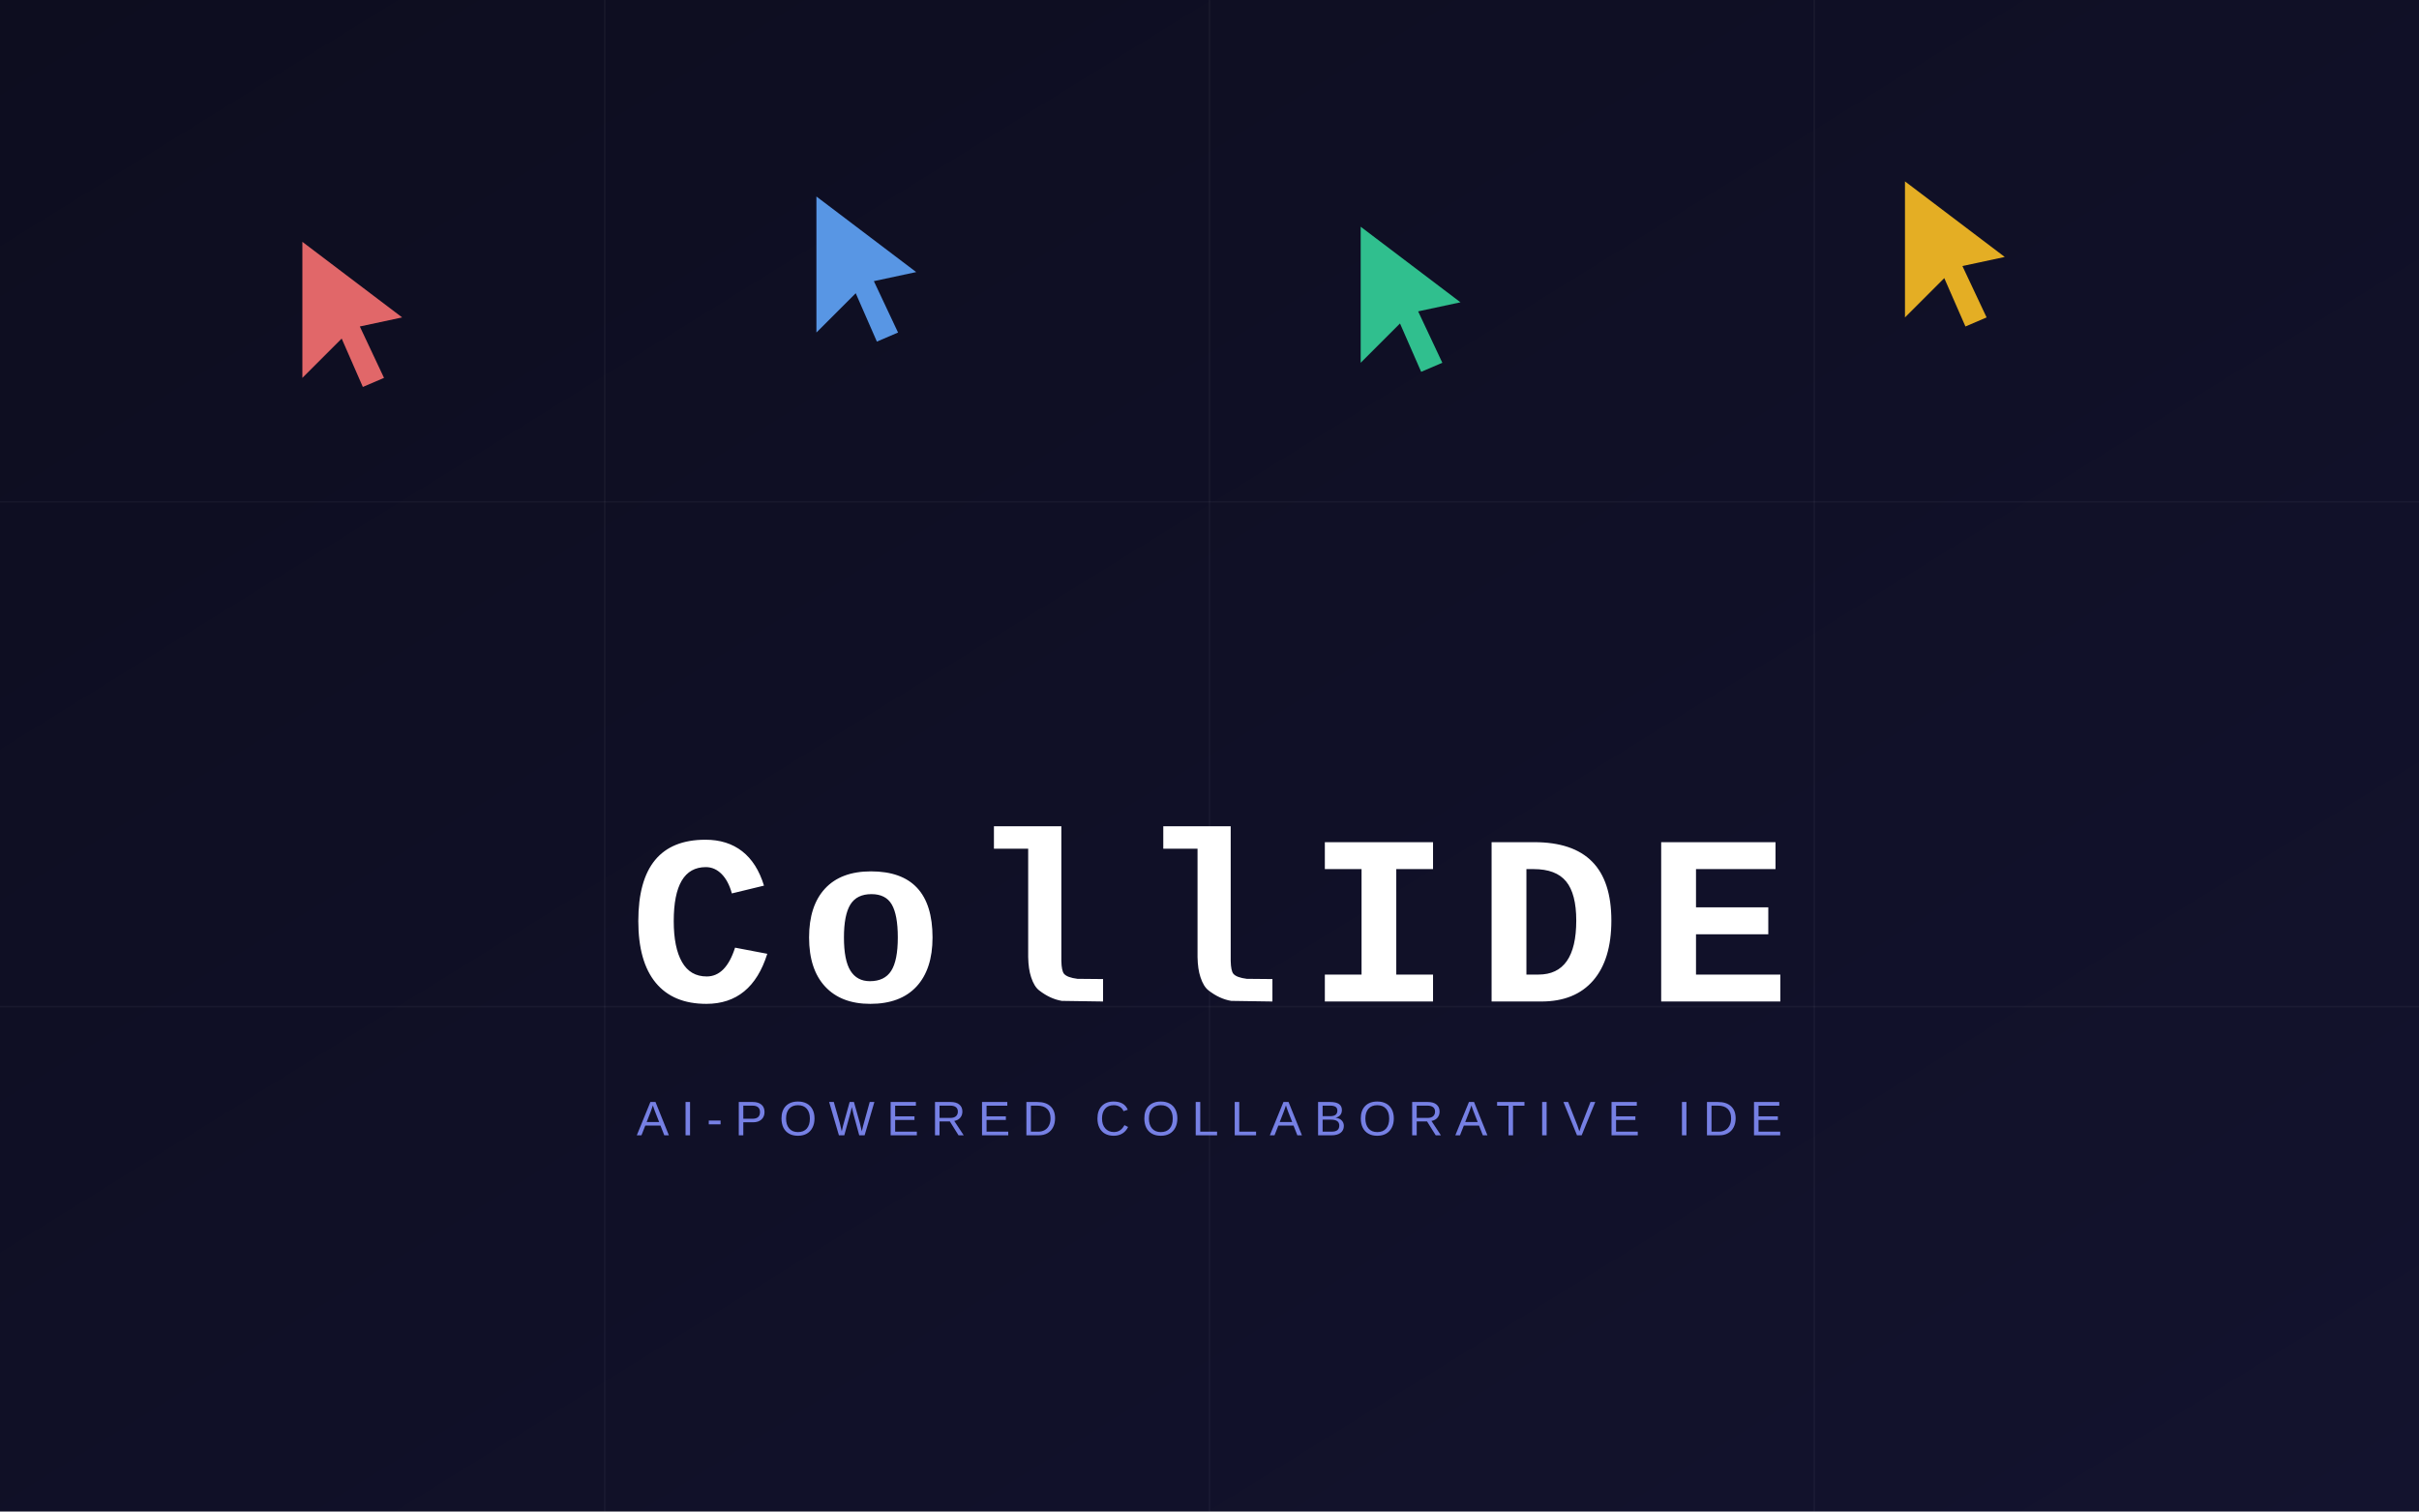
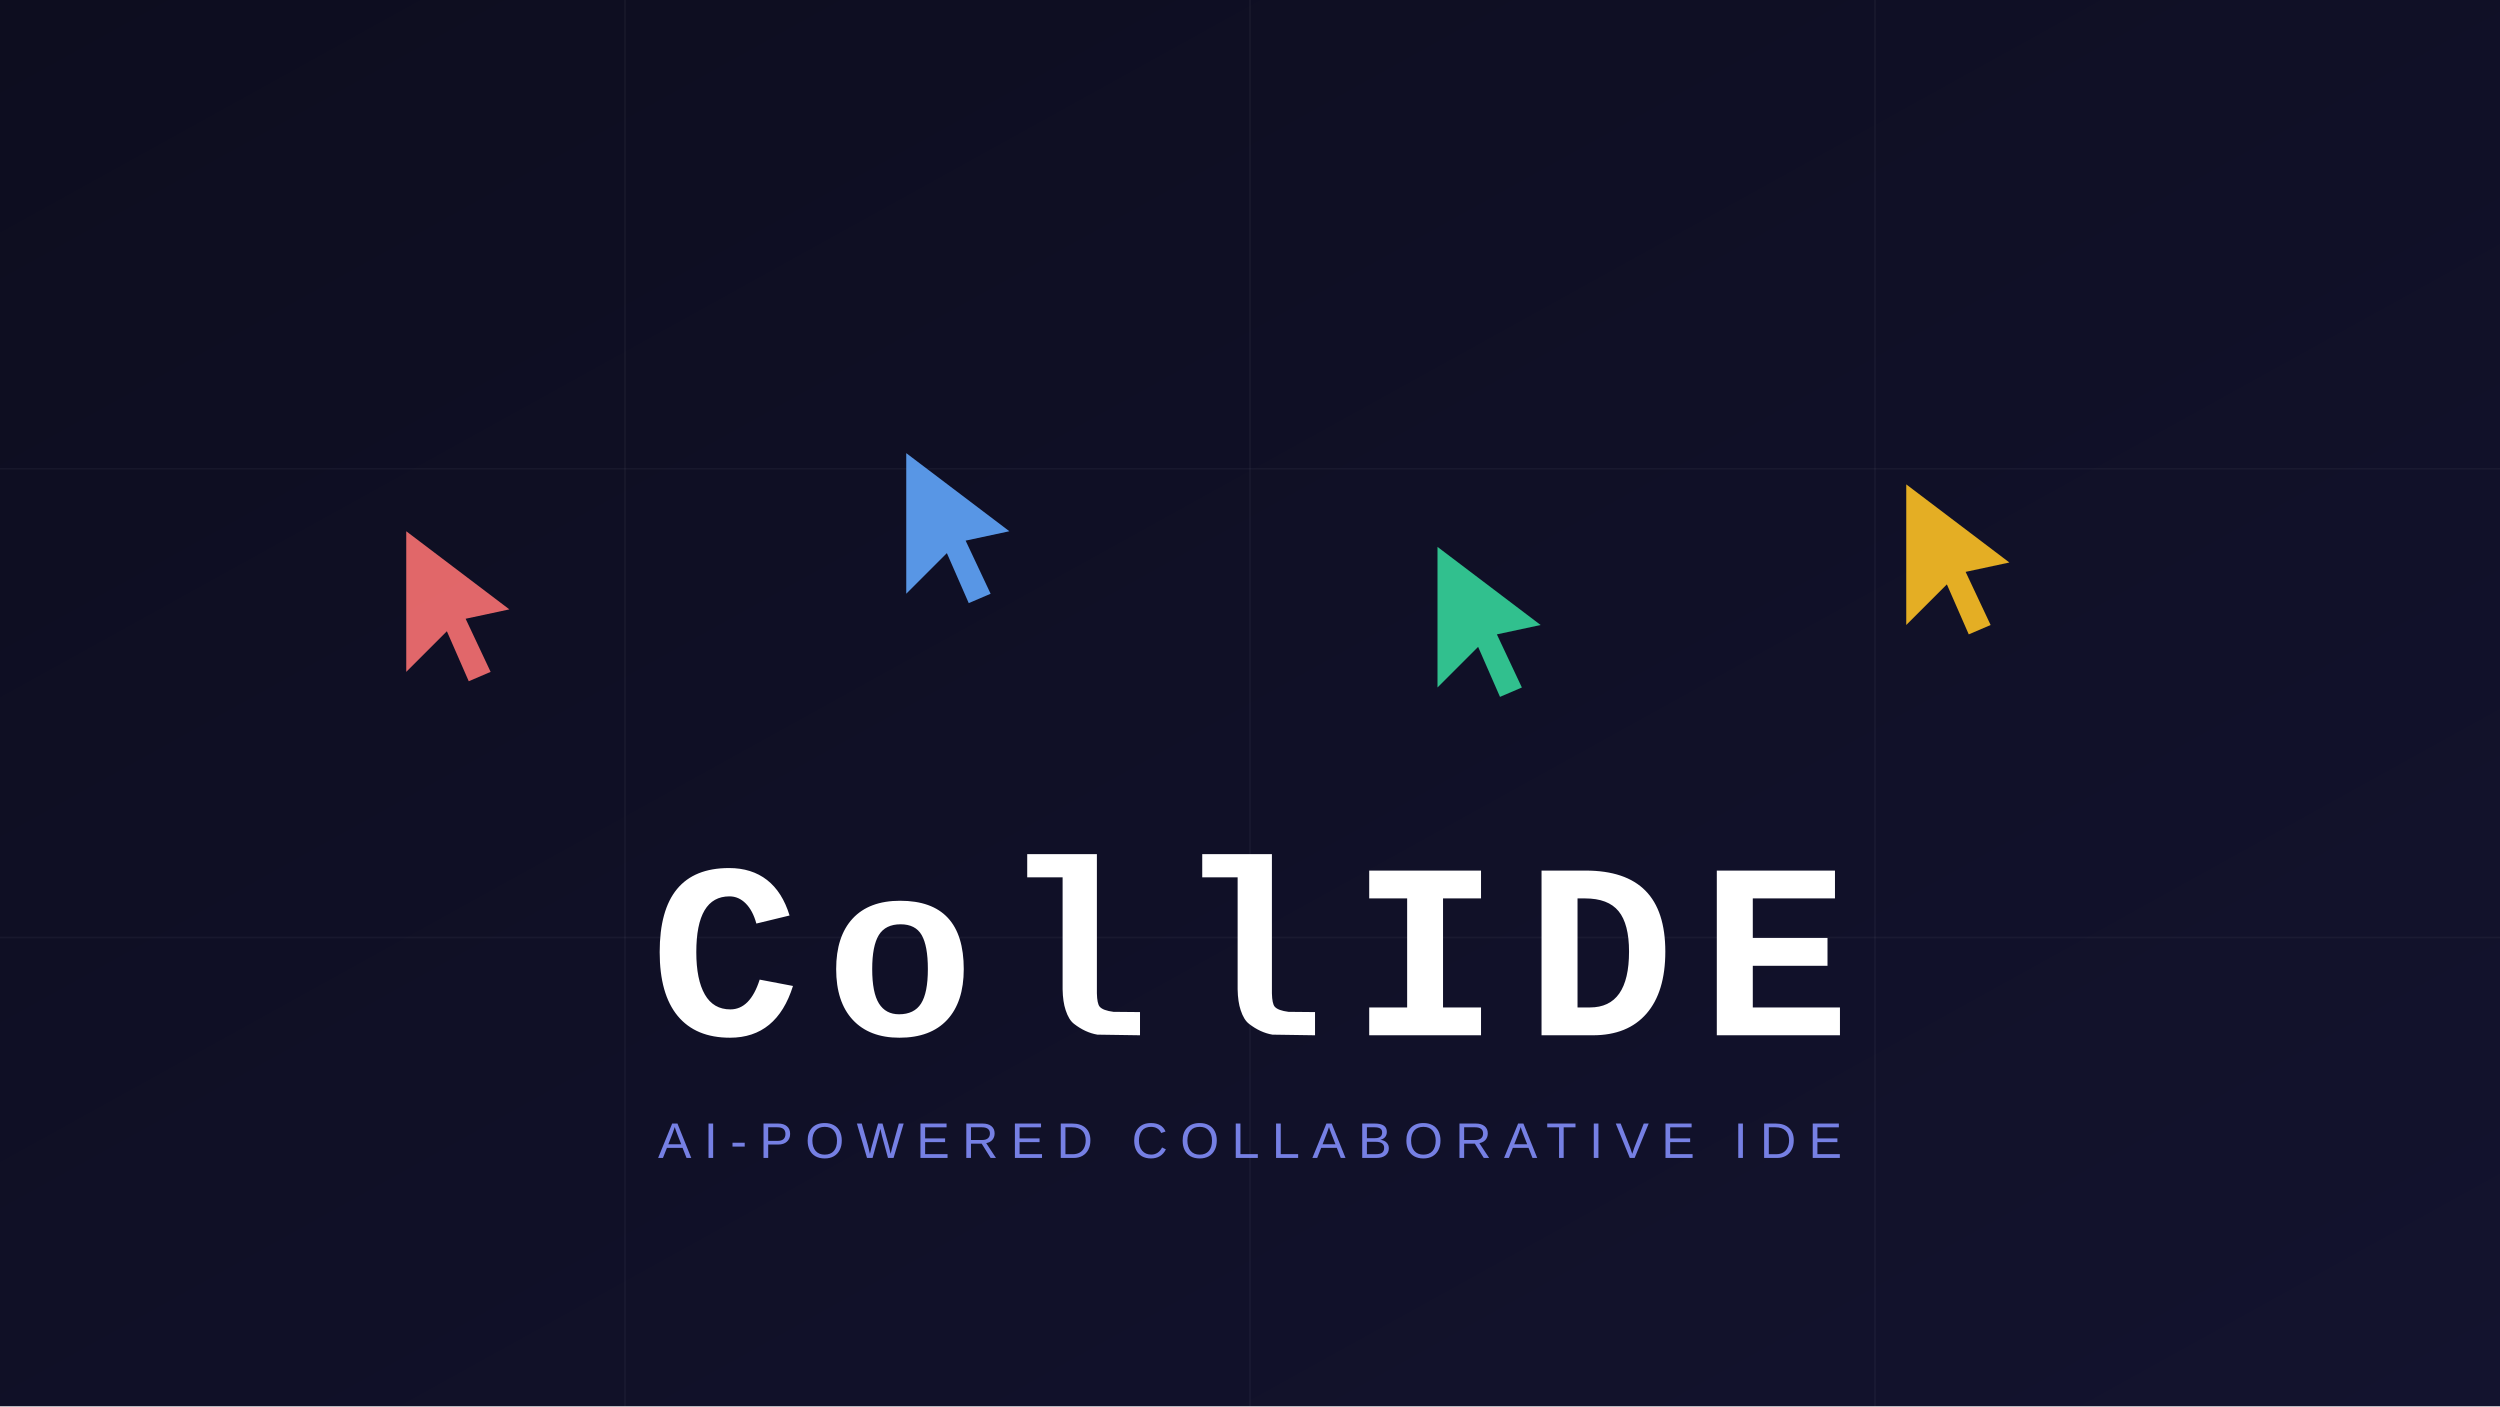
- <svg xmlns="http://www.w3.org/2000/svg" width="800" height="500" viewBox="0 0 800 500">
+ <svg xmlns="http://www.w3.org/2000/svg" width="800" height="450" viewBox="0 0 800 450">
  <defs>
    <linearGradient id="bg" x1="0%" y1="0%" x2="100%" y2="100%">
      <stop offset="0%" style="stop-color:#0d0d1f" />
      <stop offset="100%" style="stop-color:#13132e" />
    </linearGradient>
  </defs>
-   <rect width="800" height="500" fill="url(#bg)" />
-   <line x1="0" y1="166" x2="800" y2="166" stroke="#ffffff" stroke-width="0.5" opacity="0.04" />
-   <line x1="0" y1="333" x2="800" y2="333" stroke="#ffffff" stroke-width="0.5" opacity="0.04" />
-   <line x1="200" y1="0" x2="200" y2="500" stroke="#ffffff" stroke-width="0.5" opacity="0.04" />
-   <line x1="400" y1="0" x2="400" y2="500" stroke="#ffffff" stroke-width="0.5" opacity="0.04" />
-   <line x1="600" y1="0" x2="600" y2="500" stroke="#ffffff" stroke-width="0.5" opacity="0.04" />
-   <polygon points="100,80 100,125 113,112 120,128 127,125 119,108 133,105" fill="#f87171" opacity="0.9" />
-   <polygon points="270,65 270,110 283,97 290,113 297,110 289,93 303,90" fill="#60a5fa" opacity="0.9" />
-   <polygon points="450,75 450,120 463,107 470,123 477,120 469,103 483,100" fill="#34d399" opacity="0.9" />
-   <polygon points="630,60 630,105 643,92 650,108 657,105 649,88 663,85" fill="#fbbf24" opacity="0.9" />
+   <rect width="800" height="450" fill="url(#bg)" />
+   <line x1="0" y1="150" x2="800" y2="150" stroke="#ffffff" stroke-width="0.5" opacity="0.04" />
+   <line x1="0" y1="300" x2="800" y2="300" stroke="#ffffff" stroke-width="0.5" opacity="0.04" />
+   <line x1="200" y1="0" x2="200" y2="450" stroke="#ffffff" stroke-width="0.5" opacity="0.04" />
+   <line x1="400" y1="0" x2="400" y2="450" stroke="#ffffff" stroke-width="0.5" opacity="0.04" />
+   <line x1="600" y1="0" x2="600" y2="450" stroke="#ffffff" stroke-width="0.5" opacity="0.04" />
+   <polygon points="130,170 130,215 143,202 150,218 157,215 149,198 163,195" fill="#f87171" opacity="0.9" />
+   <polygon points="290,145 290,190 303,177 310,193 317,190 309,173 323,170" fill="#60a5fa" opacity="0.9" />
+   <polygon points="460,175 460,220 473,207 480,223 487,220 479,203 493,200" fill="#34d399" opacity="0.9" />
+   <polygon points="610,155 610,200 623,187 630,203 637,200 629,183 643,180" fill="#fbbf24" opacity="0.9" />
  <text x="400" y="310" font-family="'Courier New', Courier, monospace" font-size="80" font-weight="700" fill="#ffffff" text-anchor="middle" dominant-baseline="central" letter-spacing="8">CollIDE</text>
-   <text x="400" y="370" font-family="Arial, Helvetica, sans-serif" font-size="16" fill="#818cf8" text-anchor="middle" dominant-baseline="central" letter-spacing="4" opacity="0.9">AI-POWERED COLLABORATIVE IDE</text>
+   <text x="400" y="365" font-family="Arial, Helvetica, sans-serif" font-size="16" fill="#818cf8" text-anchor="middle" dominant-baseline="central" letter-spacing="4" opacity="0.9">AI-POWERED COLLABORATIVE IDE</text>
</svg>
